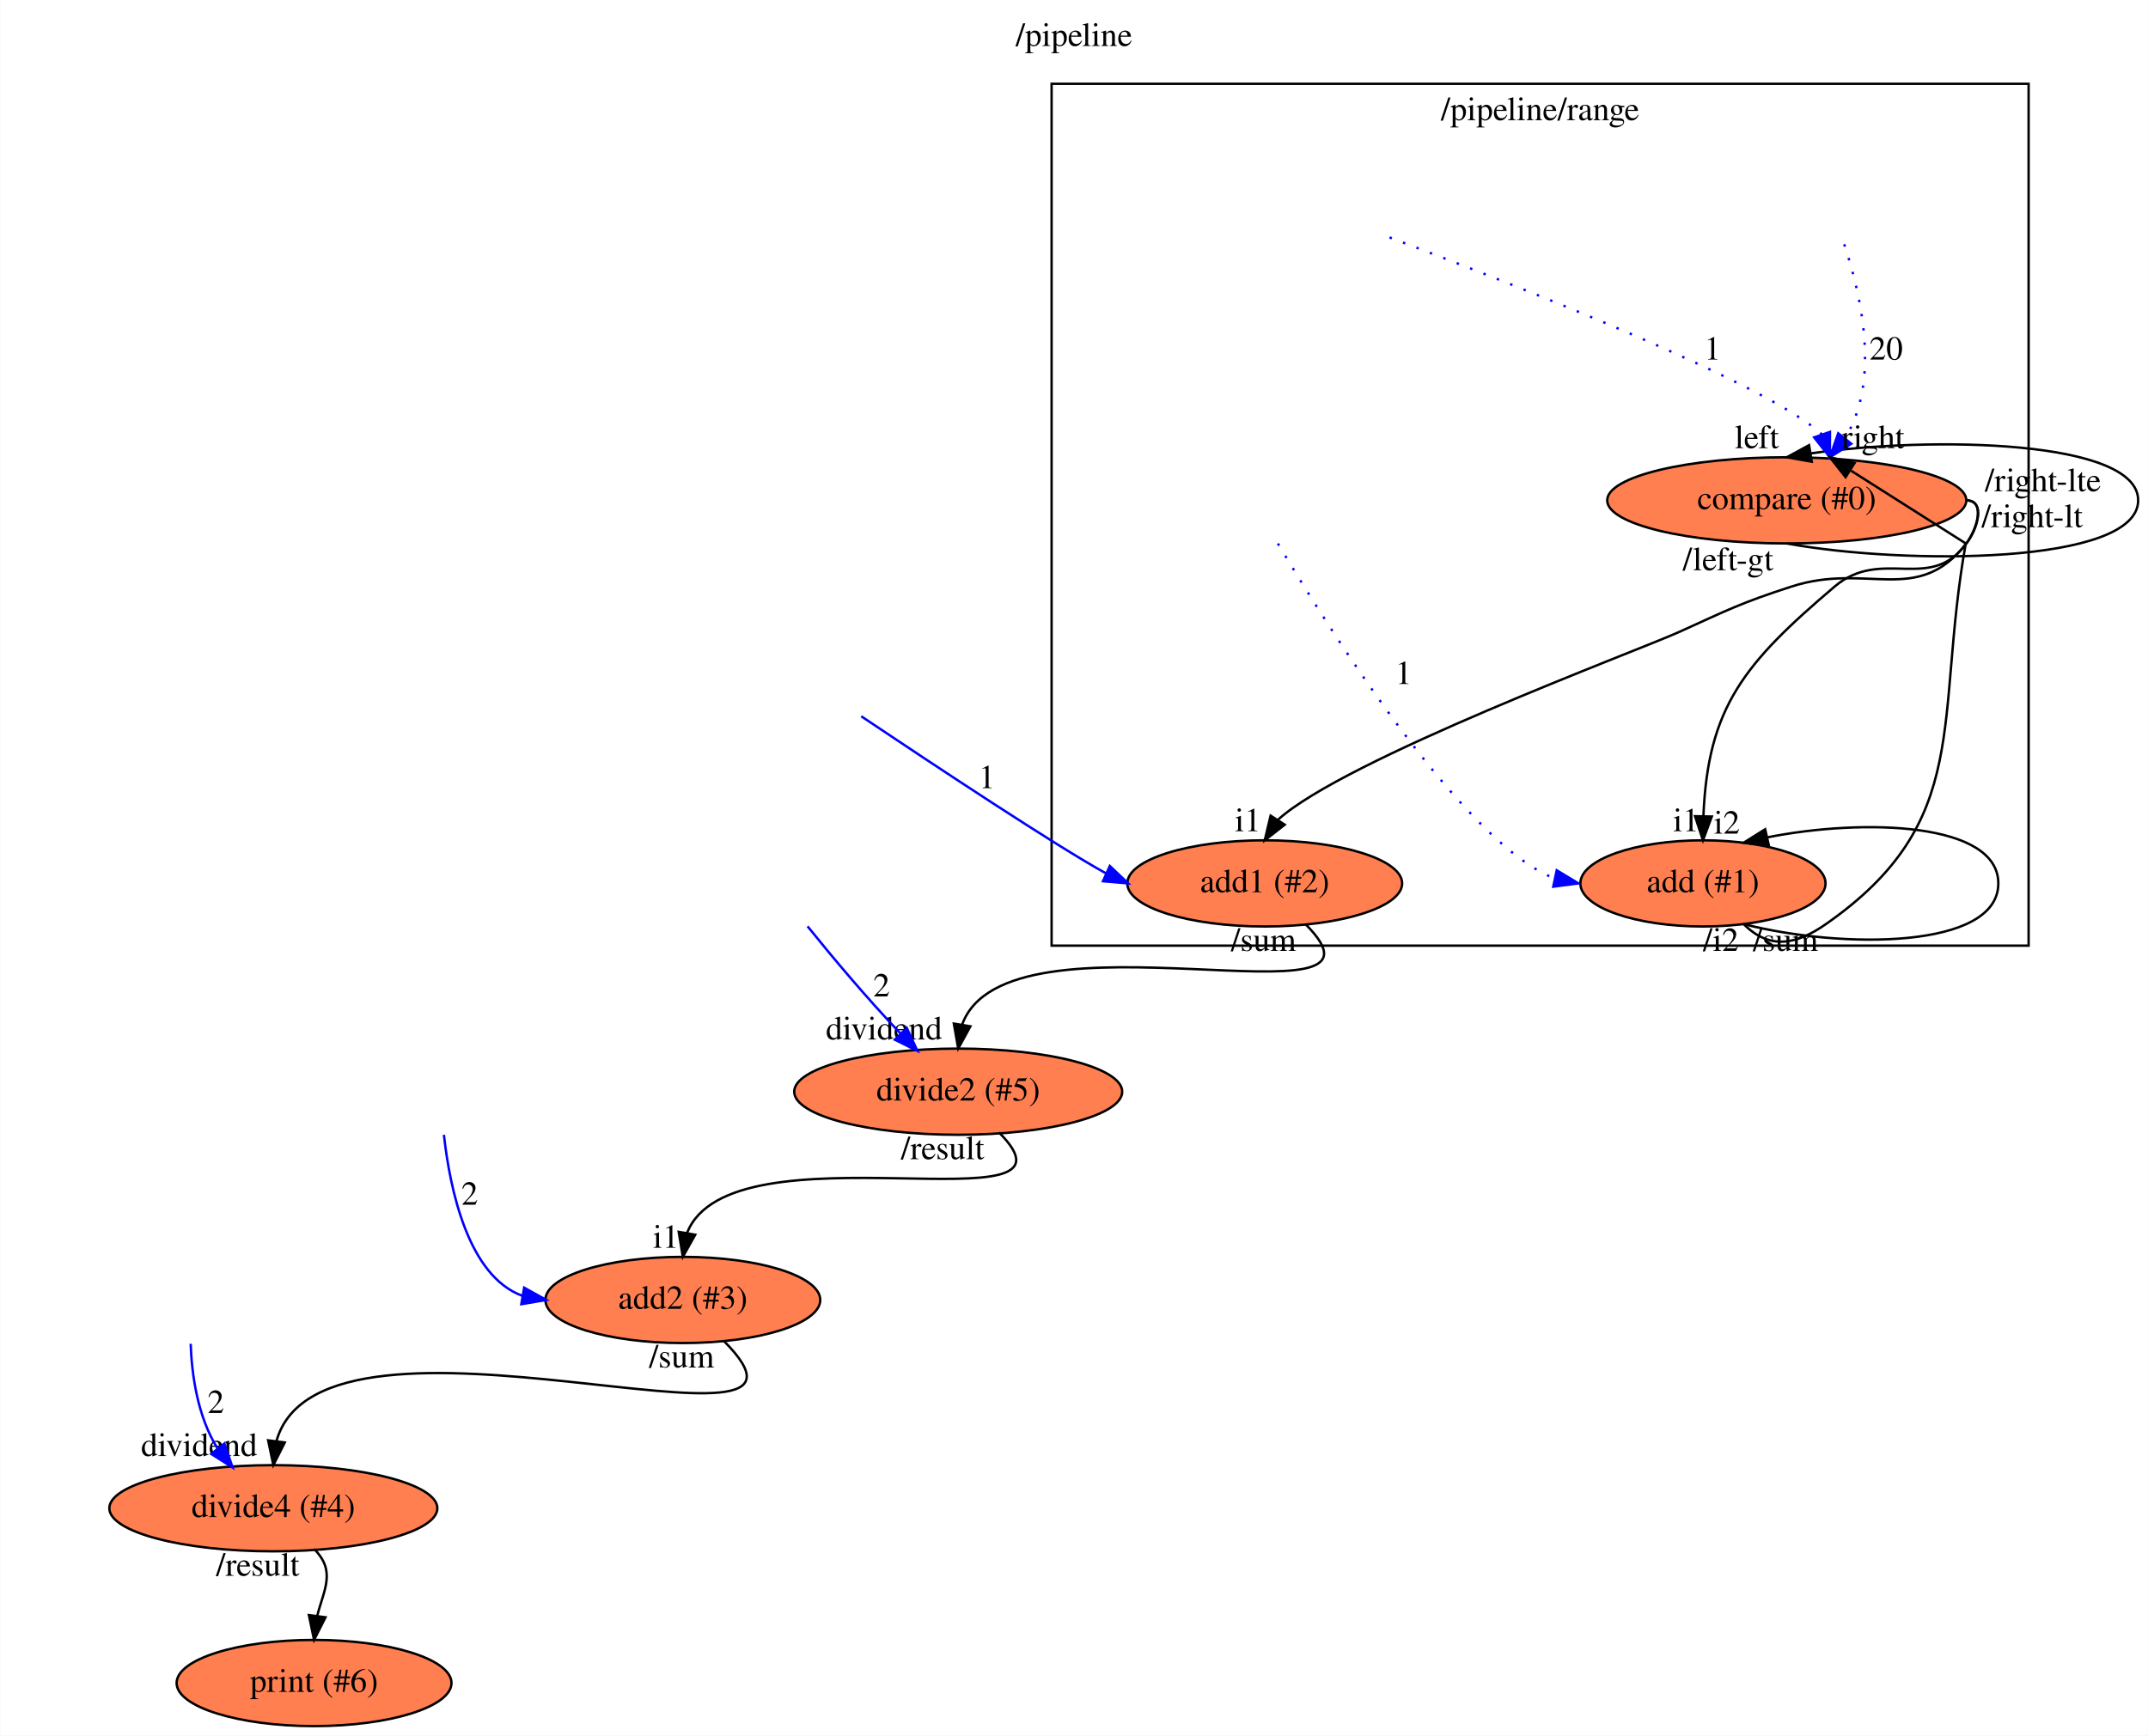
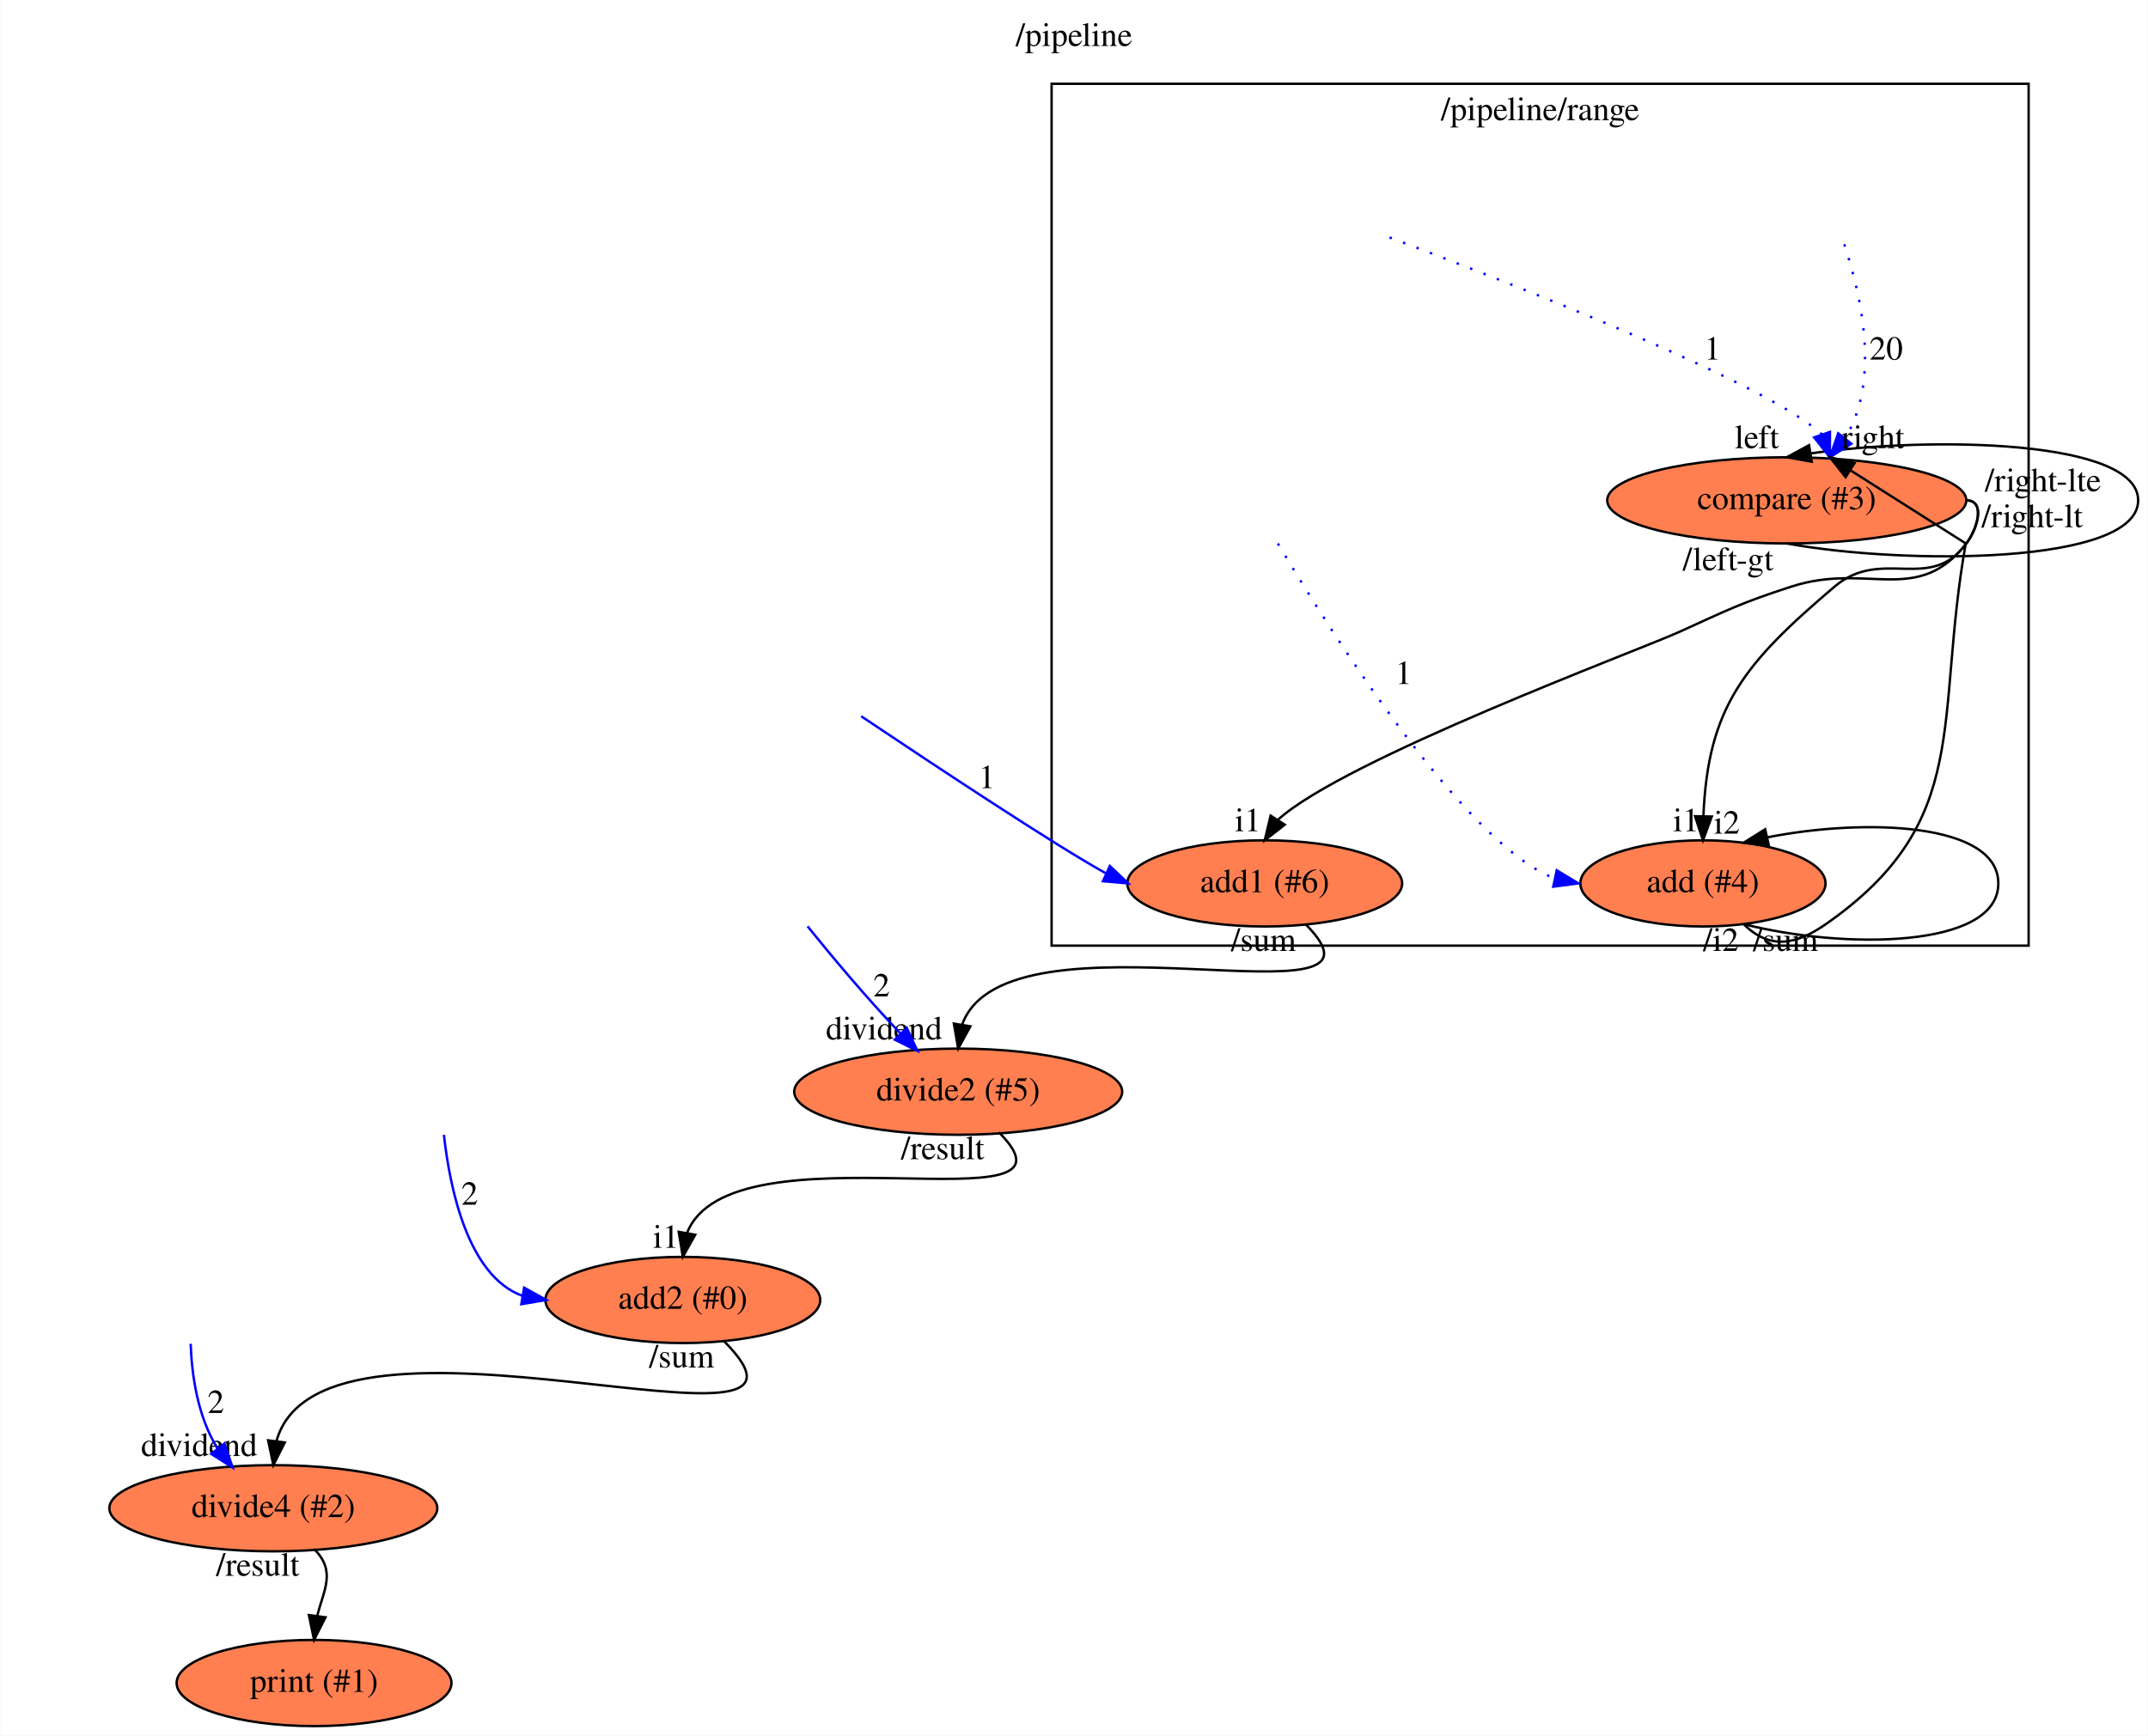
<svg xmlns="http://www.w3.org/2000/svg" xmlns:xlink="http://www.w3.org/1999/xlink" width="897pt" height="725pt" viewBox="0.00 0.00 896.79 725.00">
  <g id="graph0" class="graph" transform="scale(1 1) rotate(0) translate(4 721)">
    <polygon fill="#ffffff" stroke="transparent" points="-4,4 -4,-721 892.787,-721 892.787,4 -4,4" />
    <text text-anchor="middle" x="444.393" y="-701.8" font-family="Times,serif" font-size="14.00" fill="#000000">/pipeline</text>
    <g id="clust1" class="cluster">
      <polygon fill="none" stroke="#000000" points="435.043,-326 435.043,-686 843.043,-686 843.043,-326 435.043,-326" />
      <text text-anchor="middle" x="639.043" y="-670.8" font-family="Times,serif" font-size="14.00" fill="#000000">/pipeline/range</text>
    </g>
    <g id="node1" class="node">
      <g id="a_node1">
-         <a xlink:href="file:///home/travis/build/andrewdavidmackenzie/flow/flowstdlib/control/compare_switch/compare_switch.html" xlink:title="compare (#0)">
+         <a xlink:href="file:///home/travis/build/andrewdavidmackenzie/flow/flowstdlib/control/compare_switch/compare_switch.html" xlink:title="compare (#3)">
          <ellipse fill="#ff7f50" stroke="#000000" cx="742.043" cy="-512" rx="74.987" ry="18" />
-           <text text-anchor="middle" x="742.043" y="-508.3" font-family="Times,serif" font-size="14.00" fill="#000000">compare (#0)</text>
+           <text text-anchor="middle" x="742.043" y="-508.3" font-family="Times,serif" font-size="14.00" fill="#000000">compare (#3)</text>
        </a>
      </g>
    </g>
    <g id="edge4" class="edge">
      <path fill="none" stroke="#000000" d="M742.043,-494C790.958,-485 888.787,-485 888.787,-512 888.787,-537.26 803.162,-538.888 752.072,-531.623" />
      <polygon fill="#000000" stroke="#000000" points="752.474,-528.143 742.043,-530 751.356,-535.053 752.474,-528.143" />
      <text text-anchor="middle" x="729.543" y="-533.8" font-family="Times,serif" font-size="14.00" fill="#000000">left</text>
      <text text-anchor="middle" x="717.543" y="-482.8" font-family="Times,serif" font-size="14.00" fill="#000000">/left-gt</text>
    </g>
    <g id="node4" class="node">
      <g id="a_node4">
-         <a xlink:href="file:///home/travis/build/andrewdavidmackenzie/flow/flowstdlib/math/add/add.html" xlink:title="add1 (#2)">
+         <a xlink:href="file:///home/travis/build/andrewdavidmackenzie/flow/flowstdlib/math/add/add.html" xlink:title="add1 (#6)">
          <ellipse fill="#ff7f50" stroke="#000000" cx="524.043" cy="-352" rx="57.391" ry="18" />
-           <text text-anchor="middle" x="524.043" y="-348.3" font-family="Times,serif" font-size="14.00" fill="#000000">add1 (#2)</text>
+           <text text-anchor="middle" x="524.043" y="-348.3" font-family="Times,serif" font-size="14.00" fill="#000000">add1 (#6)</text>
        </a>
      </g>
    </g>
    <g id="edge3" class="edge">
      <path fill="none" stroke="#000000" d="M817.043,-512C825.043,-512 821.977,-500.298 817.043,-494 796.436,-467.694 775.836,-486.288 744.043,-476 722.606,-469.063 717.569,-466.291 697.043,-457 679.662,-449.132 557.081,-403.729 529.531,-378.543" />
      <polygon fill="#000000" stroke="#000000" points="532.393,-376.522 524.043,-370 526.504,-380.305 532.393,-376.522" />
      <text text-anchor="middle" x="517.043" y="-373.8" font-family="Times,serif" font-size="14.00" fill="#000000">i1</text>
      <text text-anchor="middle" x="849.043" y="-515.8" font-family="Times,serif" font-size="14.00" fill="#000000">/right-lte</text>
    </g>
    <g id="node5" class="node">
      <g id="a_node5">
-         <a xlink:href="file:///home/travis/build/andrewdavidmackenzie/flow/flowstdlib/math/add/add.html" xlink:title="add (#1)">
+         <a xlink:href="file:///home/travis/build/andrewdavidmackenzie/flow/flowstdlib/math/add/add.html" xlink:title="add (#4)">
          <ellipse fill="#ff7f50" stroke="#000000" cx="707.043" cy="-352" rx="51.191" ry="18" />
-           <text text-anchor="middle" x="707.043" y="-348.3" font-family="Times,serif" font-size="14.00" fill="#000000">add (#1)</text>
+           <text text-anchor="middle" x="707.043" y="-348.3" font-family="Times,serif" font-size="14.00" fill="#000000">add (#4)</text>
        </a>
      </g>
    </g>
    <g id="edge5" class="edge">
      <path fill="none" stroke="#000000" d="M817.043,-512C825.043,-512 821.739,-500.477 817.043,-494 801.947,-473.176 781.645,-492.652 762.043,-476 724.28,-443.919 709.09,-425.61 707.239,-380.132" />
      <polygon fill="#000000" stroke="#000000" points="710.736,-379.93 707.043,-370 703.737,-380.066 710.736,-379.93" />
      <text text-anchor="middle" x="700.043" y="-373.8" font-family="Times,serif" font-size="14.00" fill="#000000">i1</text>
      <text text-anchor="middle" x="844.543" y="-500.8" font-family="Times,serif" font-size="14.00" fill="#000000">/right-lt</text>
    </g>
    <g id="edge1" class="edge">
      <path fill="none" stroke="#0000ff" stroke-dasharray="1,5" d="M766.048,-618.956C773.179,-597.548 781.247,-561.759 766.321,-537.899" />
      <polygon fill="#0000ff" stroke="#0000ff" points="769.005,-535.651 760.043,-530 763.525,-540.006 769.005,-535.651" />
      <text text-anchor="middle" x="783.543" y="-570.8" font-family="Times,serif" font-size="14.00" fill="#000000">20</text>
    </g>
    <g id="edge2" class="edge">
      <path fill="none" stroke="#0000ff" stroke-dasharray="1,5" d="M576.181,-621.819C633.953,-600.039 734.564,-560.273 756.749,-539.533" />
      <polygon fill="#0000ff" stroke="#0000ff" points="760.085,-540.595 760.043,-530 753.469,-538.308 760.085,-540.595" />
      <text text-anchor="middle" x="711.043" y="-570.8" font-family="Times,serif" font-size="14.00" fill="#000000">1</text>
    </g>
    <g id="node8" class="node">
      <g id="a_node8">
        <a xlink:href="file:///home/travis/build/andrewdavidmackenzie/flow/flowstdlib/math/divide/divide.html" xlink:title="divide2 (#5)">
          <ellipse fill="#ff7f50" stroke="#000000" cx="396.043" cy="-265" rx="68.489" ry="18" />
          <text text-anchor="middle" x="396.043" y="-261.3" font-family="Times,serif" font-size="14.00" fill="#000000">divide2 (#5)</text>
        </a>
      </g>
    </g>
    <g id="edge10" class="edge">
      <path fill="none" stroke="#000000" d="M541.043,-335C586.807,-289.237 416.474,-344.706 397.707,-293.076" />
      <polygon fill="#000000" stroke="#000000" points="401.126,-292.296 396.043,-283 394.22,-293.437 401.126,-292.296" />
      <text text-anchor="middle" x="365.043" y="-286.8" font-family="Times,serif" font-size="14.00" fill="#000000">dividend</text>
      <text text-anchor="middle" x="523.543" y="-323.8" font-family="Times,serif" font-size="14.00" fill="#000000">/sum</text>
    </g>
    <g id="edge8" class="edge">
      <path fill="none" stroke="#000000" d="M724.043,-335C734.837,-324.206 745.872,-326.263 758.389,-335 820.119,-378.09 803.606,-419.881 816.787,-494 816.787,-494 784.869,-514.25 768.909,-524.375" />
      <polygon fill="#000000" stroke="#000000" points="766.612,-521.687 760.043,-530 770.362,-527.598 766.612,-521.687" />
      <text text-anchor="middle" x="778.043" y="-533.8" font-family="Times,serif" font-size="14.00" fill="#000000">right</text>
      <text text-anchor="middle" x="741.543" y="-323.8" font-family="Times,serif" font-size="14.00" fill="#000000">/sum</text>
    </g>
    <g id="edge7" class="edge">
      <path fill="none" stroke="#000000" d="M724.043,-335C765.158,-324.5 830.389,-324.5 830.389,-352 830.389,-377.405 774.717,-379.34 733.819,-371.209" />
      <polygon fill="#000000" stroke="#000000" points="734.569,-367.79 724.043,-369 733.026,-374.618 734.569,-367.79" />
      <text text-anchor="middle" x="717.043" y="-372.8" font-family="Times,serif" font-size="14.00" fill="#000000">i2</text>
      <text text-anchor="middle" x="714.543" y="-323.8" font-family="Times,serif" font-size="14.00" fill="#000000">/i2</text>
    </g>
    <g id="edge6" class="edge">
      <path fill="none" stroke="#0000ff" stroke-dasharray="1,5" d="M529.543,-493.957C552.373,-455.709 607.483,-368.777 644.977,-354.118" />
      <polygon fill="#0000ff" stroke="#0000ff" points="645.978,-357.484 655.043,-352 644.537,-350.634 645.978,-357.484" />
      <text text-anchor="middle" x="582.043" y="-435.3" font-family="Times,serif" font-size="14.00" fill="#000000">1</text>
    </g>
    <g id="edge9" class="edge">
      <path fill="none" stroke="#0000ff" d="M355.538,-421.812C386.416,-401.112 436.901,-367.68 457.904,-356.102" />
      <polygon fill="#0000ff" stroke="#0000ff" points="459.353,-359.288 467.043,-352 456.487,-352.902 459.353,-359.288" />
      <text text-anchor="middle" x="408.043" y="-391.8" font-family="Times,serif" font-size="14.00" fill="#000000">1</text>
    </g>
    <g id="node10" class="node">
      <g id="a_node10">
-         <a xlink:href="file:///home/travis/build/andrewdavidmackenzie/flow/flowstdlib/math/add/add.html" xlink:title="add2 (#3)">
+         <a xlink:href="file:///home/travis/build/andrewdavidmackenzie/flow/flowstdlib/math/add/add.html" xlink:title="add2 (#0)">
          <ellipse fill="#ff7f50" stroke="#000000" cx="281.043" cy="-178" rx="57.391" ry="18" />
-           <text text-anchor="middle" x="281.043" y="-174.3" font-family="Times,serif" font-size="14.00" fill="#000000">add2 (#3)</text>
+           <text text-anchor="middle" x="281.043" y="-174.3" font-family="Times,serif" font-size="14.00" fill="#000000">add2 (#0)</text>
        </a>
      </g>
    </g>
    <g id="edge12" class="edge">
      <path fill="none" stroke="#000000" d="M413.043,-248C455.017,-206.026 300.978,-252.878 282.782,-205.905" />
      <polygon fill="#000000" stroke="#000000" points="286.22,-205.244 281.043,-196 279.325,-206.455 286.22,-205.244" />
      <text text-anchor="middle" x="274.043" y="-199.8" font-family="Times,serif" font-size="14.00" fill="#000000">i1</text>
      <text text-anchor="middle" x="389.543" y="-236.8" font-family="Times,serif" font-size="14.00" fill="#000000">/result</text>
    </g>
    <g id="edge11" class="edge">
      <path fill="none" stroke="#0000ff" d="M333.125,-334.08C343.207,-321.576 357.501,-304.472 371.954,-289.277" />
      <polygon fill="#0000ff" stroke="#0000ff" points="374.572,-291.605 379.043,-282 369.558,-286.72 374.572,-291.605" />
      <text text-anchor="middle" x="364.043" y="-304.8" font-family="Times,serif" font-size="14.00" fill="#000000">2</text>
    </g>
    <g id="node12" class="node">
      <g id="a_node12">
-         <a xlink:href="file:///home/travis/build/andrewdavidmackenzie/flow/flowstdlib/math/divide/divide.html" xlink:title="divide4 (#4)">
+         <a xlink:href="file:///home/travis/build/andrewdavidmackenzie/flow/flowstdlib/math/divide/divide.html" xlink:title="divide4 (#2)">
          <ellipse fill="#ff7f50" stroke="#000000" cx="110.043" cy="-91" rx="68.489" ry="18" />
-           <text text-anchor="middle" x="110.043" y="-87.3" font-family="Times,serif" font-size="14.00" fill="#000000">divide4 (#4)</text>
+           <text text-anchor="middle" x="110.043" y="-87.3" font-family="Times,serif" font-size="14.00" fill="#000000">divide4 (#2)</text>
        </a>
      </g>
    </g>
    <g id="edge14" class="edge">
      <path fill="none" stroke="#000000" d="M298.043,-161C356.71,-102.333 130.894,-187.734 111.38,-119.19" />
      <polygon fill="#000000" stroke="#000000" points="114.814,-118.46 110.043,-109 107.873,-119.37 114.814,-118.46" />
      <text text-anchor="middle" x="79.043" y="-112.8" font-family="Times,serif" font-size="14.00" fill="#000000">dividend</text>
      <text text-anchor="middle" x="280.543" y="-149.8" font-family="Times,serif" font-size="14.00" fill="#000000">/sum</text>
    </g>
    <g id="edge13" class="edge">
      <path fill="none" stroke="#0000ff" d="M181.272,-246.974C183.766,-224.477 191.314,-187.946 214.127,-179.693" />
      <polygon fill="#0000ff" stroke="#0000ff" points="214.775,-183.133 224.043,-178 213.597,-176.233 214.775,-183.133" />
      <text text-anchor="middle" x="192.043" y="-217.8" font-family="Times,serif" font-size="14.00" fill="#000000">2</text>
    </g>
    <g id="node14" class="node">
      <g id="a_node14">
-         <a xlink:href="file:///home/travis/build/andrewdavidmackenzie/flow/flowr/src/lib/flowruntime/stdio/stdout.html" xlink:title="print (#6)">
+         <a xlink:href="file:///home/travis/build/andrewdavidmackenzie/flow/flowr/src/lib/flowruntime/stdio/stdout.html" xlink:title="print (#1)">
          <ellipse fill="#ff7f50" stroke="#000000" cx="127.043" cy="-18" rx="57.391" ry="18" />
-           <text text-anchor="middle" x="127.043" y="-14.3" font-family="Times,serif" font-size="14.00" fill="#000000">print (#6)</text>
+           <text text-anchor="middle" x="127.043" y="-14.3" font-family="Times,serif" font-size="14.00" fill="#000000">print (#1)</text>
        </a>
      </g>
    </g>
    <g id="edge16" class="edge">
      <path fill="none" stroke="#000000" d="M127.043,-74C136.373,-64.67 131.125,-57.033 128.383,-46.085" />
      <polygon fill="#000000" stroke="#000000" points="131.829,-45.452 127.043,-36 124.89,-46.374 131.829,-45.452" />
      <text text-anchor="middle" x="103.543" y="-62.8" font-family="Times,serif" font-size="14.00" fill="#000000">/result</text>
    </g>
    <g id="edge15" class="edge">
      <path fill="none" stroke="#0000ff" d="M75.514,-159.694C75.981,-146.731 78.373,-129.354 86.686,-116.06" />
      <polygon fill="#0000ff" stroke="#0000ff" points="89.598,-118.019 93.043,-108 84.102,-113.684 89.598,-118.019" />
      <text text-anchor="middle" x="86.043" y="-130.8" font-family="Times,serif" font-size="14.00" fill="#000000">2</text>
    </g>
  </g>
</svg>
